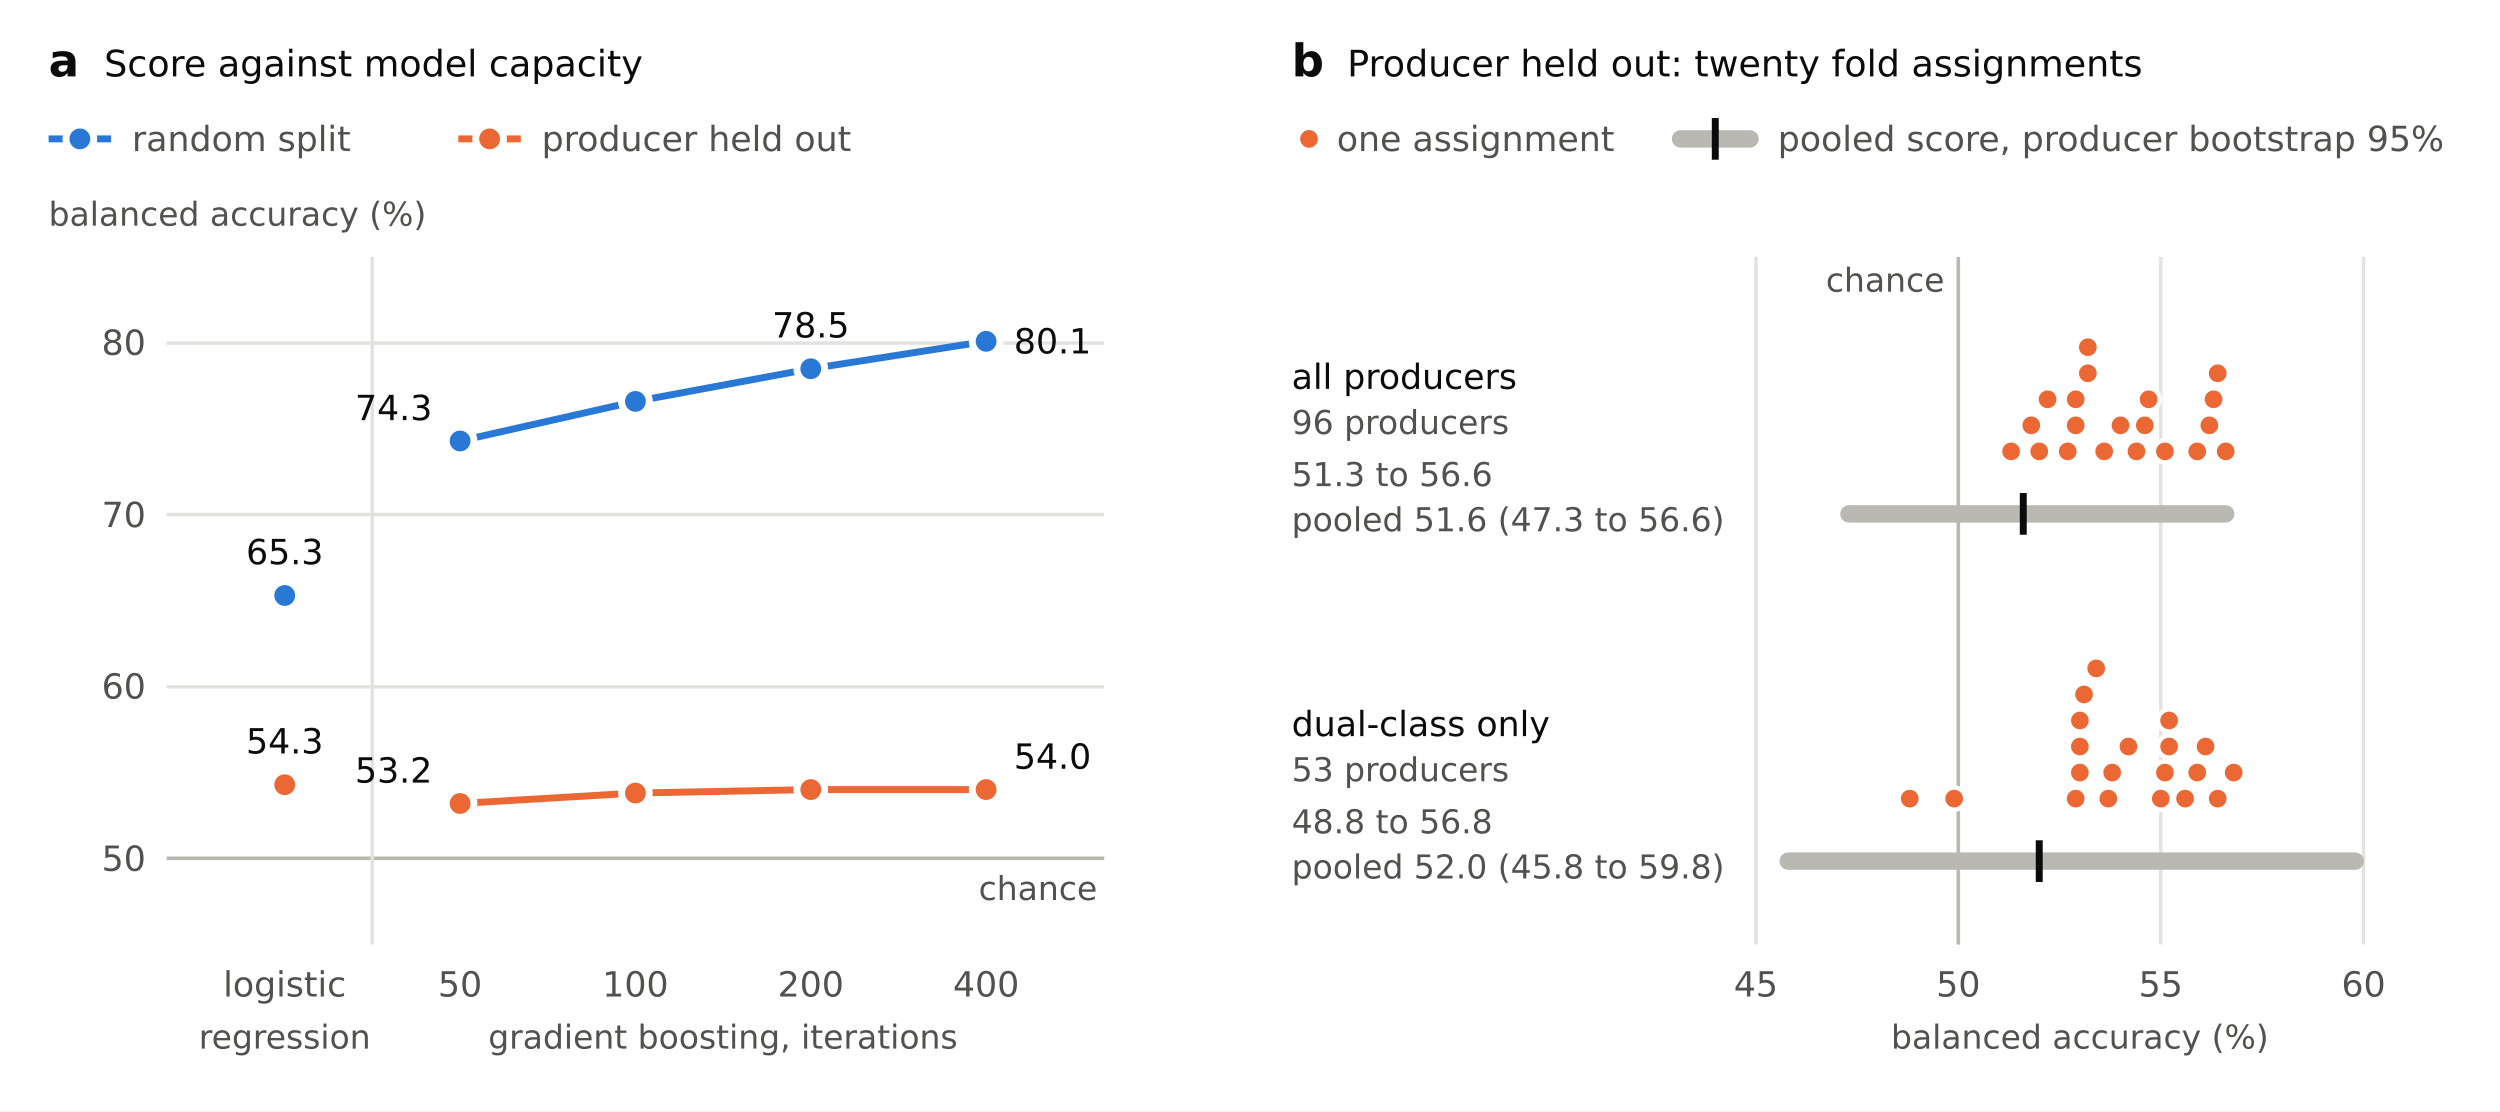
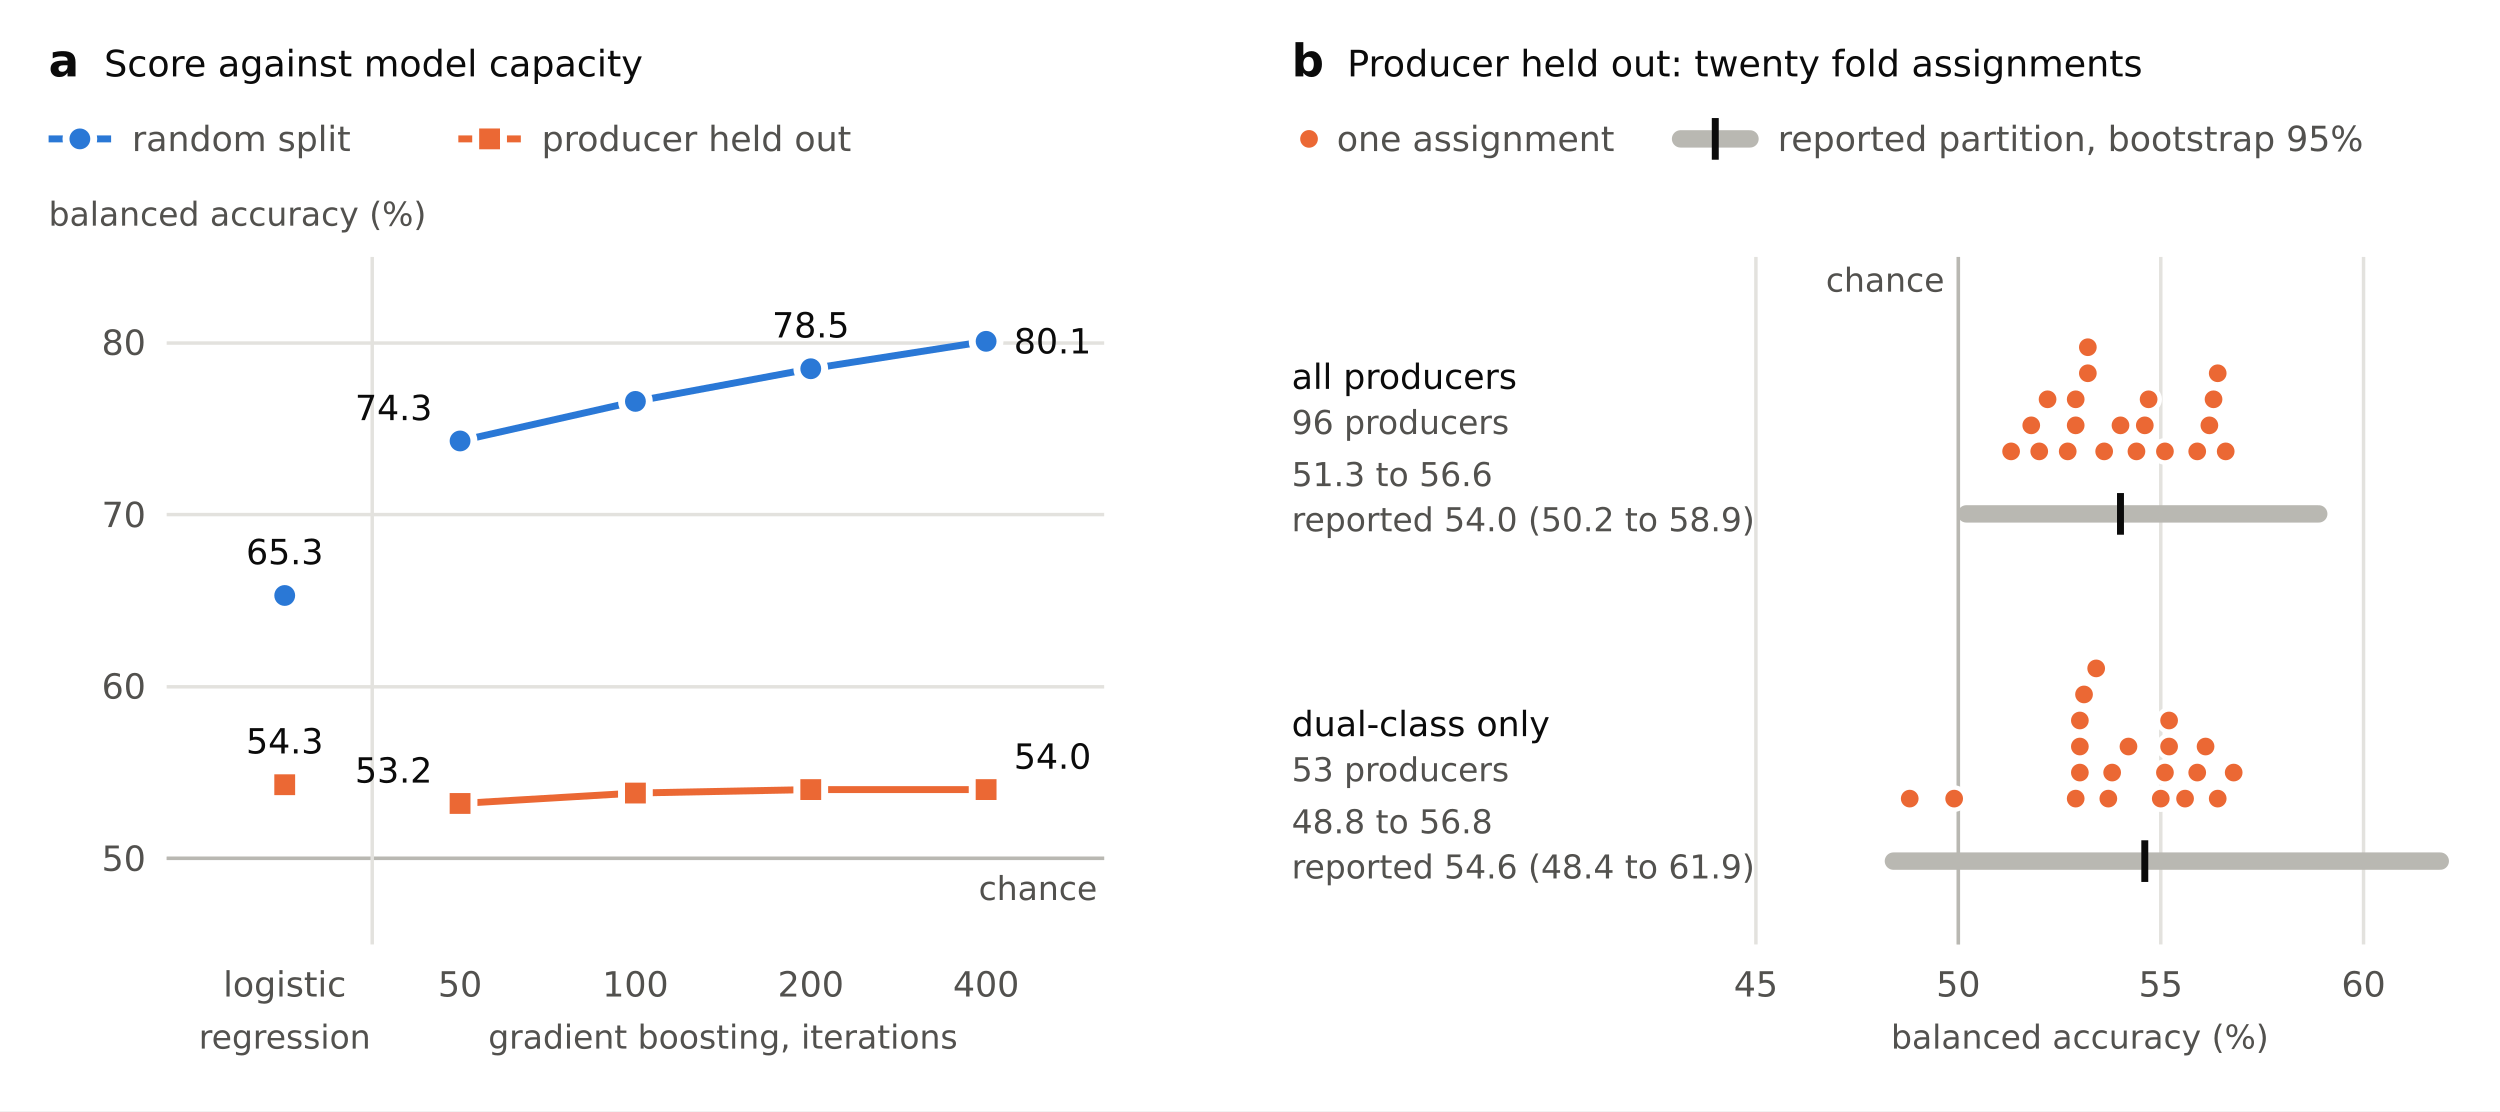
<svg xmlns="http://www.w3.org/2000/svg" viewBox="0 0 720 320" width="720" height="320" font-family="DejaVu Sans, Arial, Helvetica, sans-serif" font-size="11">
  <rect width="720" height="320" fill="#ffffff" />
  <text x="14.0" y="22.0" font-size="13" fill="#0b0b0b" text-anchor="start" font-weight="bold">a</text>
  <text x="30.0" y="22.0" font-size="10.5" fill="#0b0b0b" text-anchor="start" font-weight="normal">Score against model capacity</text>
  <line x1="14" y1="40" x2="32" y2="40" stroke="#2a78d6" stroke-width="2" />
-   <circle cx="23" cy="40" r="4" fill="#2a78d6" stroke="#fff" stroke-width="2" />
+   <circle cx="23.0" cy="40.0" r="4" fill="#2a78d6" stroke="#fff" stroke-width="2" />
  <text x="38.0" y="43.5" font-size="10" fill="#52514e" text-anchor="start" font-weight="normal">random split</text>
  <line x1="132" y1="40" x2="150" y2="40" stroke="#eb6834" stroke-width="2" />
-   <circle cx="141" cy="40" r="4" fill="#eb6834" stroke="#fff" stroke-width="2" />
+   <rect x="137.0" y="36.0" width="8" height="8" fill="#eb6834" stroke="#fff" stroke-width="2" />
  <text x="156.0" y="43.5" font-size="10" fill="#52514e" text-anchor="start" font-weight="normal">producer held out</text>
  <line x1="48" y1="247.2" x2="318" y2="247.2" stroke="#e3e2de" stroke-width="1" />
  <text x="42.0" y="250.8" font-size="10" fill="#52514e" text-anchor="end" font-weight="normal">50</text>
  <line x1="48" y1="197.8" x2="318" y2="197.8" stroke="#e3e2de" stroke-width="1" />
  <text x="42.0" y="201.2" font-size="10" fill="#52514e" text-anchor="end" font-weight="normal">60</text>
  <line x1="48" y1="148.2" x2="318" y2="148.2" stroke="#e3e2de" stroke-width="1" />
  <text x="42.0" y="151.8" font-size="10" fill="#52514e" text-anchor="end" font-weight="normal">70</text>
  <line x1="48" y1="98.8" x2="318" y2="98.8" stroke="#e3e2de" stroke-width="1" />
  <text x="42.0" y="102.2" font-size="10" fill="#52514e" text-anchor="end" font-weight="normal">80</text>
  <line x1="48" y1="247.2" x2="318" y2="247.2" stroke="#b9b8b2" stroke-width="1" />
  <text x="316.0" y="259.2" font-size="9.5" fill="#52514e" text-anchor="end" font-weight="normal">chance</text>
  <text x="14.0" y="65.0" font-size="9.5" fill="#52514e" text-anchor="start" font-weight="normal">balanced accuracy (%)</text>
  <text x="82.0" y="287.0" font-size="10" fill="#52514e" text-anchor="middle" font-weight="normal">logistic</text>
  <text x="132.5" y="287.0" font-size="10" fill="#52514e" text-anchor="middle" font-weight="normal">50</text>
  <text x="183.0" y="287.0" font-size="10" fill="#52514e" text-anchor="middle" font-weight="normal">100</text>
  <text x="233.5" y="287.0" font-size="10" fill="#52514e" text-anchor="middle" font-weight="normal">200</text>
  <text x="284.0" y="287.0" font-size="10" fill="#52514e" text-anchor="middle" font-weight="normal">400</text>
  <text x="208.2" y="302.0" font-size="9.5" fill="#52514e" text-anchor="middle" font-weight="normal">gradient boosting, iterations</text>
  <text x="82.0" y="302.0" font-size="9.5" fill="#52514e" text-anchor="middle" font-weight="normal">regression</text>
  <line x1="107.2" y1="74" x2="107.2" y2="272" stroke="#e3e2de" stroke-width="1" />
  <polyline points="132.5,127.0 183.0,115.6 233.5,106.2 284.0,98.3" fill="none" stroke="#2a78d6" stroke-width="2" stroke-linejoin="round" stroke-linecap="round" />
  <circle cx="132.5" cy="127.0" r="4" fill="#2a78d6" stroke="#fff" stroke-width="2" />
  <circle cx="183.0" cy="115.6" r="4" fill="#2a78d6" stroke="#fff" stroke-width="2" />
  <circle cx="233.5" cy="106.2" r="4" fill="#2a78d6" stroke="#fff" stroke-width="2" />
  <circle cx="284.0" cy="98.3" r="4" fill="#2a78d6" stroke="#fff" stroke-width="2" />
  <polyline points="132.5,231.4 183.0,228.4 233.5,227.4 284.0,227.4" fill="none" stroke="#eb6834" stroke-width="2" stroke-linejoin="round" stroke-linecap="round" />
-   <circle cx="132.5" cy="231.4" r="4" fill="#eb6834" stroke="#fff" stroke-width="2" />
-   <circle cx="183.0" cy="228.4" r="4" fill="#eb6834" stroke="#fff" stroke-width="2" />
-   <circle cx="233.5" cy="227.4" r="4" fill="#eb6834" stroke="#fff" stroke-width="2" />
-   <circle cx="284.0" cy="227.4" r="4" fill="#eb6834" stroke="#fff" stroke-width="2" />
+   <rect x="128.5" y="227.4" width="8" height="8" fill="#eb6834" stroke="#fff" stroke-width="2" />
+   <rect x="179.0" y="224.4" width="8" height="8" fill="#eb6834" stroke="#fff" stroke-width="2" />
+   <rect x="229.5" y="223.4" width="8" height="8" fill="#eb6834" stroke="#fff" stroke-width="2" />
+   <rect x="280.0" y="223.4" width="8" height="8" fill="#eb6834" stroke="#fff" stroke-width="2" />
  <circle cx="82.0" cy="171.5" r="4" fill="#2a78d6" stroke="#fff" stroke-width="2" />
-   <circle cx="82.0" cy="226.0" r="4" fill="#eb6834" stroke="#fff" stroke-width="2" />
+   <rect x="78.0" y="222.0" width="8" height="8" fill="#eb6834" stroke="#fff" stroke-width="2" />
  <text x="292.0" y="101.8" font-size="10" fill="#0b0b0b" text-anchor="start" font-weight="normal">80.1</text>
  <text x="233.5" y="97.2" font-size="10" fill="#0b0b0b" text-anchor="middle" font-weight="normal">78.5</text>
  <text x="292.0" y="221.4" font-size="10" fill="#0b0b0b" text-anchor="start" font-weight="normal">54.0</text>
  <text x="124.5" y="121.0" font-size="10" fill="#0b0b0b" text-anchor="end" font-weight="normal">74.3</text>
  <text x="124.5" y="225.4" font-size="10" fill="#0b0b0b" text-anchor="end" font-weight="normal">53.2</text>
  <text x="82.0" y="162.5" font-size="10" fill="#0b0b0b" text-anchor="middle" font-weight="normal">65.3</text>
  <text x="82.0" y="217.0" font-size="10" fill="#0b0b0b" text-anchor="middle" font-weight="normal">54.3</text>
  <text x="372.0" y="22.0" font-size="13" fill="#0b0b0b" text-anchor="start" font-weight="bold">b</text>
  <text x="388.0" y="22.0" font-size="10.5" fill="#0b0b0b" text-anchor="start" font-weight="normal">Producer held out: twenty fold assignments</text>
  <circle cx="377" cy="40" r="3.2" fill="#eb6834" stroke="#fff" stroke-width="1.3" />
  <text x="385.0" y="43.5" font-size="10" fill="#52514e" text-anchor="start" font-weight="normal">one assignment</text>
  <line x1="484" y1="40" x2="504" y2="40" stroke="#b9b8b2" stroke-width="5" stroke-linecap="round" />
  <line x1="494" y1="34" x2="494" y2="46" stroke="#0b0b0b" stroke-width="2" />
-   <text x="512.0" y="43.5" font-size="10" fill="#52514e" text-anchor="start" font-weight="normal">pooled score, producer bootstrap 95%</text>
+   <text x="512.0" y="43.5" font-size="10" fill="#52514e" text-anchor="start" font-weight="normal">reported partition, bootstrap 95%</text>
  <line x1="505.7" y1="74" x2="505.7" y2="272" stroke="#e3e2de" stroke-width="1" />
  <text x="505.7" y="287.0" font-size="10" fill="#52514e" text-anchor="middle" font-weight="normal">45</text>
  <line x1="564.0" y1="74" x2="564.0" y2="272" stroke="#e3e2de" stroke-width="1" />
  <text x="564.0" y="287.0" font-size="10" fill="#52514e" text-anchor="middle" font-weight="normal">50</text>
  <line x1="622.3" y1="74" x2="622.3" y2="272" stroke="#e3e2de" stroke-width="1" />
  <text x="622.3" y="287.0" font-size="10" fill="#52514e" text-anchor="middle" font-weight="normal">55</text>
  <line x1="680.7" y1="74" x2="680.7" y2="272" stroke="#e3e2de" stroke-width="1" />
  <text x="680.7" y="287.0" font-size="10" fill="#52514e" text-anchor="middle" font-weight="normal">60</text>
  <line x1="564.0" y1="74" x2="564.0" y2="272" stroke="#b9b8b2" stroke-width="1" />
  <text x="560.0" y="84.0" font-size="9.5" fill="#52514e" text-anchor="end" font-weight="normal">chance</text>
  <text x="599.0" y="302.0" font-size="9.5" fill="#52514e" text-anchor="middle" font-weight="normal">balanced accuracy (%)</text>
  <text x="372.0" y="112.0" font-size="10" fill="#0b0b0b" text-anchor="start" font-weight="normal">all producers</text>
  <text x="372.0" y="125.0" font-size="9.5" fill="#52514e" text-anchor="start" font-weight="normal">96 producers</text>
  <text x="372.0" y="140.0" font-size="9.5" fill="#52514e" text-anchor="start" font-weight="normal">51.3 to 56.6</text>
-   <text x="372.0" y="153.0" font-size="9.5" fill="#52514e" text-anchor="start" font-weight="normal">pooled 51.6 (47.3 to 56.6)</text>
+   <text x="372.0" y="153.0" font-size="9.5" fill="#52514e" text-anchor="start" font-weight="normal">reported 54.0 (50.2 to 58.9)</text>
  <circle cx="579.2" cy="130.0" r="3.2" fill="#eb6834" stroke="#fff" stroke-width="1.3" />
  <circle cx="585.0" cy="122.5" r="3.2" fill="#eb6834" stroke="#fff" stroke-width="1.3" />
  <circle cx="587.3" cy="130.0" r="3.2" fill="#eb6834" stroke="#fff" stroke-width="1.3" />
  <circle cx="589.7" cy="115.0" r="3.2" fill="#eb6834" stroke="#fff" stroke-width="1.3" />
  <circle cx="595.5" cy="130.0" r="3.2" fill="#eb6834" stroke="#fff" stroke-width="1.3" />
  <circle cx="597.8" cy="122.5" r="3.2" fill="#eb6834" stroke="#fff" stroke-width="1.3" />
  <circle cx="597.8" cy="115.0" r="3.2" fill="#eb6834" stroke="#fff" stroke-width="1.3" />
  <circle cx="601.3" cy="107.5" r="3.2" fill="#eb6834" stroke="#fff" stroke-width="1.3" />
  <circle cx="601.3" cy="100.0" r="3.2" fill="#eb6834" stroke="#fff" stroke-width="1.3" />
  <circle cx="606.0" cy="130.0" r="3.2" fill="#eb6834" stroke="#fff" stroke-width="1.3" />
  <circle cx="610.7" cy="122.5" r="3.2" fill="#eb6834" stroke="#fff" stroke-width="1.3" />
  <circle cx="615.3" cy="130.0" r="3.2" fill="#eb6834" stroke="#fff" stroke-width="1.3" />
  <circle cx="617.7" cy="122.5" r="3.2" fill="#eb6834" stroke="#fff" stroke-width="1.3" />
  <circle cx="618.8" cy="115.0" r="3.2" fill="#eb6834" stroke="#fff" stroke-width="1.3" />
  <circle cx="623.5" cy="130.0" r="3.2" fill="#eb6834" stroke="#fff" stroke-width="1.3" />
  <circle cx="632.8" cy="130.0" r="3.2" fill="#eb6834" stroke="#fff" stroke-width="1.3" />
  <circle cx="636.3" cy="122.5" r="3.2" fill="#eb6834" stroke="#fff" stroke-width="1.3" />
  <circle cx="637.5" cy="115.0" r="3.2" fill="#eb6834" stroke="#fff" stroke-width="1.3" />
  <circle cx="638.7" cy="107.5" r="3.2" fill="#eb6834" stroke="#fff" stroke-width="1.3" />
  <circle cx="641.0" cy="130.0" r="3.2" fill="#eb6834" stroke="#fff" stroke-width="1.3" />
-   <line x1="532.5" y1="148" x2="641.0" y2="148" stroke="#b9b8b2" stroke-width="5" stroke-linecap="round" />
-   <line x1="582.7" y1="142" x2="582.7" y2="154" stroke="#0b0b0b" stroke-width="2" />
+   <line x1="566.3" y1="148" x2="667.8" y2="148" stroke="#b9b8b2" stroke-width="5" stroke-linecap="round" />
+   <line x1="610.7" y1="142" x2="610.7" y2="154" stroke="#0b0b0b" stroke-width="2" />
  <text x="372.0" y="212.0" font-size="10" fill="#0b0b0b" text-anchor="start" font-weight="normal">dual-class only</text>
  <text x="372.0" y="225.0" font-size="9.5" fill="#52514e" text-anchor="start" font-weight="normal">53 producers</text>
  <text x="372.0" y="240.0" font-size="9.5" fill="#52514e" text-anchor="start" font-weight="normal">48.8 to 56.8</text>
-   <text x="372.0" y="253.0" font-size="9.5" fill="#52514e" text-anchor="start" font-weight="normal">pooled 52.0 (45.8 to 59.8)</text>
+   <text x="372.0" y="253.0" font-size="9.5" fill="#52514e" text-anchor="start" font-weight="normal">reported 54.6 (48.4 to 61.9)</text>
  <circle cx="550.0" cy="230.0" r="3.2" fill="#eb6834" stroke="#fff" stroke-width="1.3" />
  <circle cx="562.8" cy="230.0" r="3.2" fill="#eb6834" stroke="#fff" stroke-width="1.3" />
  <circle cx="597.8" cy="230.0" r="3.2" fill="#eb6834" stroke="#fff" stroke-width="1.3" />
  <circle cx="599.0" cy="222.5" r="3.2" fill="#eb6834" stroke="#fff" stroke-width="1.3" />
  <circle cx="599.0" cy="215.0" r="3.2" fill="#eb6834" stroke="#fff" stroke-width="1.3" />
  <circle cx="599.0" cy="207.5" r="3.2" fill="#eb6834" stroke="#fff" stroke-width="1.3" />
  <circle cx="600.2" cy="200.0" r="3.2" fill="#eb6834" stroke="#fff" stroke-width="1.3" />
  <circle cx="603.7" cy="192.5" r="3.2" fill="#eb6834" stroke="#fff" stroke-width="1.3" />
  <circle cx="607.2" cy="230.0" r="3.2" fill="#eb6834" stroke="#fff" stroke-width="1.3" />
  <circle cx="608.3" cy="222.5" r="3.2" fill="#eb6834" stroke="#fff" stroke-width="1.3" />
  <circle cx="613.0" cy="215.0" r="3.2" fill="#eb6834" stroke="#fff" stroke-width="1.3" />
  <circle cx="622.3" cy="230.0" r="3.2" fill="#eb6834" stroke="#fff" stroke-width="1.3" />
  <circle cx="623.5" cy="222.5" r="3.2" fill="#eb6834" stroke="#fff" stroke-width="1.3" />
  <circle cx="624.7" cy="215.0" r="3.2" fill="#eb6834" stroke="#fff" stroke-width="1.3" />
  <circle cx="624.7" cy="207.5" r="3.2" fill="#eb6834" stroke="#fff" stroke-width="1.3" />
  <circle cx="629.3" cy="230.0" r="3.2" fill="#eb6834" stroke="#fff" stroke-width="1.3" />
  <circle cx="632.8" cy="222.5" r="3.2" fill="#eb6834" stroke="#fff" stroke-width="1.3" />
  <circle cx="635.2" cy="215.0" r="3.2" fill="#eb6834" stroke="#fff" stroke-width="1.3" />
  <circle cx="638.7" cy="230.0" r="3.2" fill="#eb6834" stroke="#fff" stroke-width="1.3" />
  <circle cx="643.3" cy="222.5" r="3.2" fill="#eb6834" stroke="#fff" stroke-width="1.3" />
-   <line x1="515.0" y1="248" x2="678.3" y2="248" stroke="#b9b8b2" stroke-width="5" stroke-linecap="round" />
-   <line x1="587.3" y1="242" x2="587.3" y2="254" stroke="#0b0b0b" stroke-width="2" />
+   <line x1="545.3" y1="248" x2="702.8" y2="248" stroke="#b9b8b2" stroke-width="5" stroke-linecap="round" />
+   <line x1="617.7" y1="242" x2="617.7" y2="254" stroke="#0b0b0b" stroke-width="2" />
</svg>
